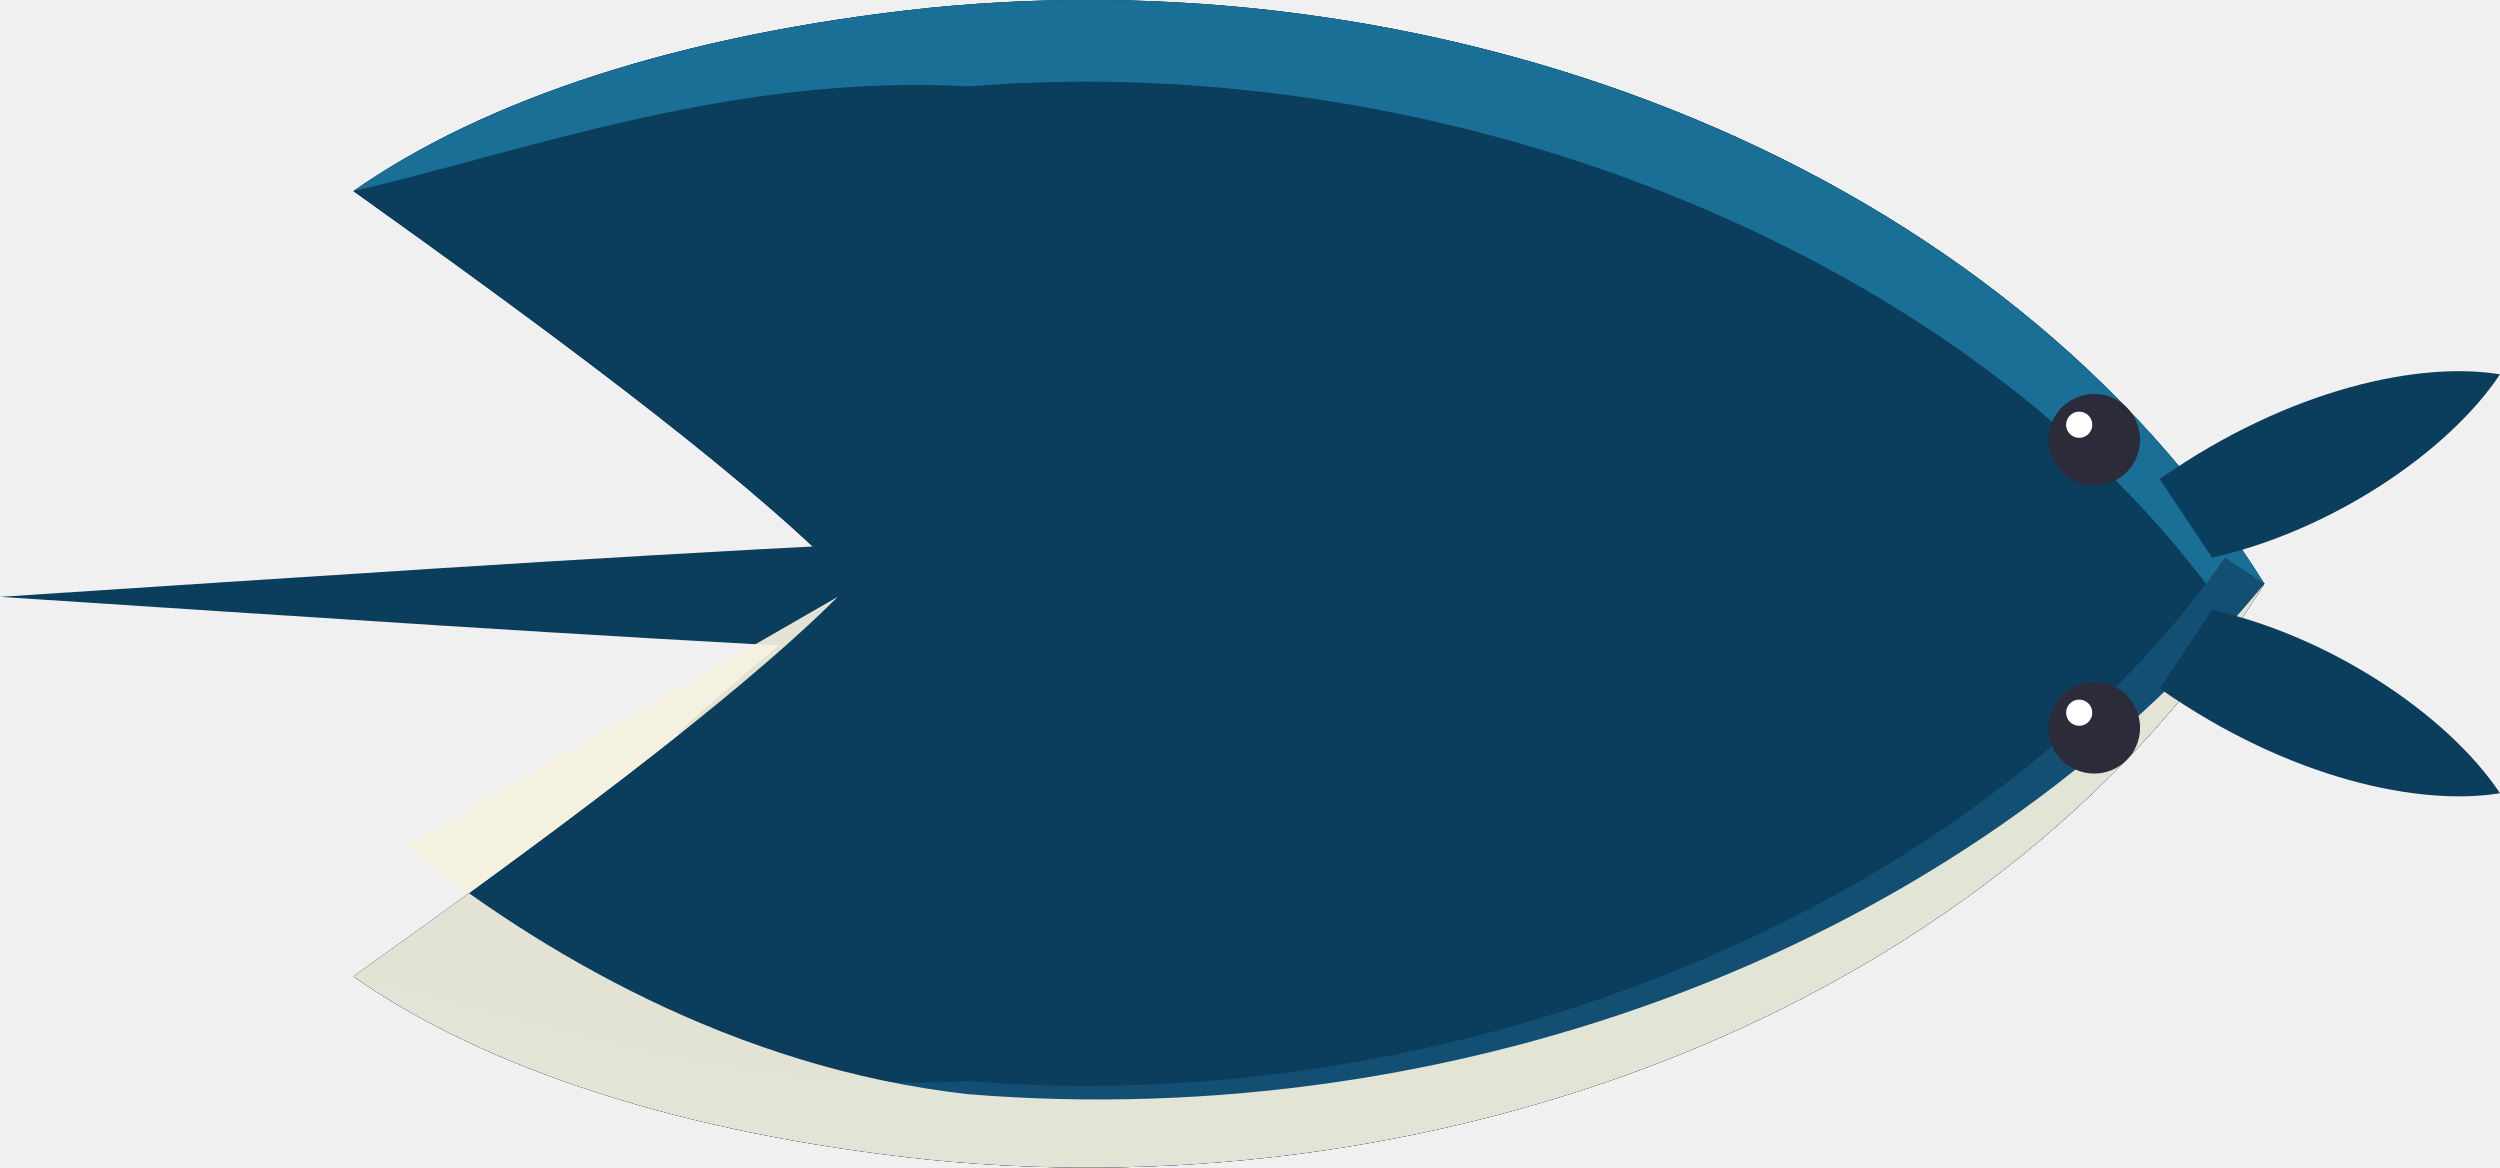
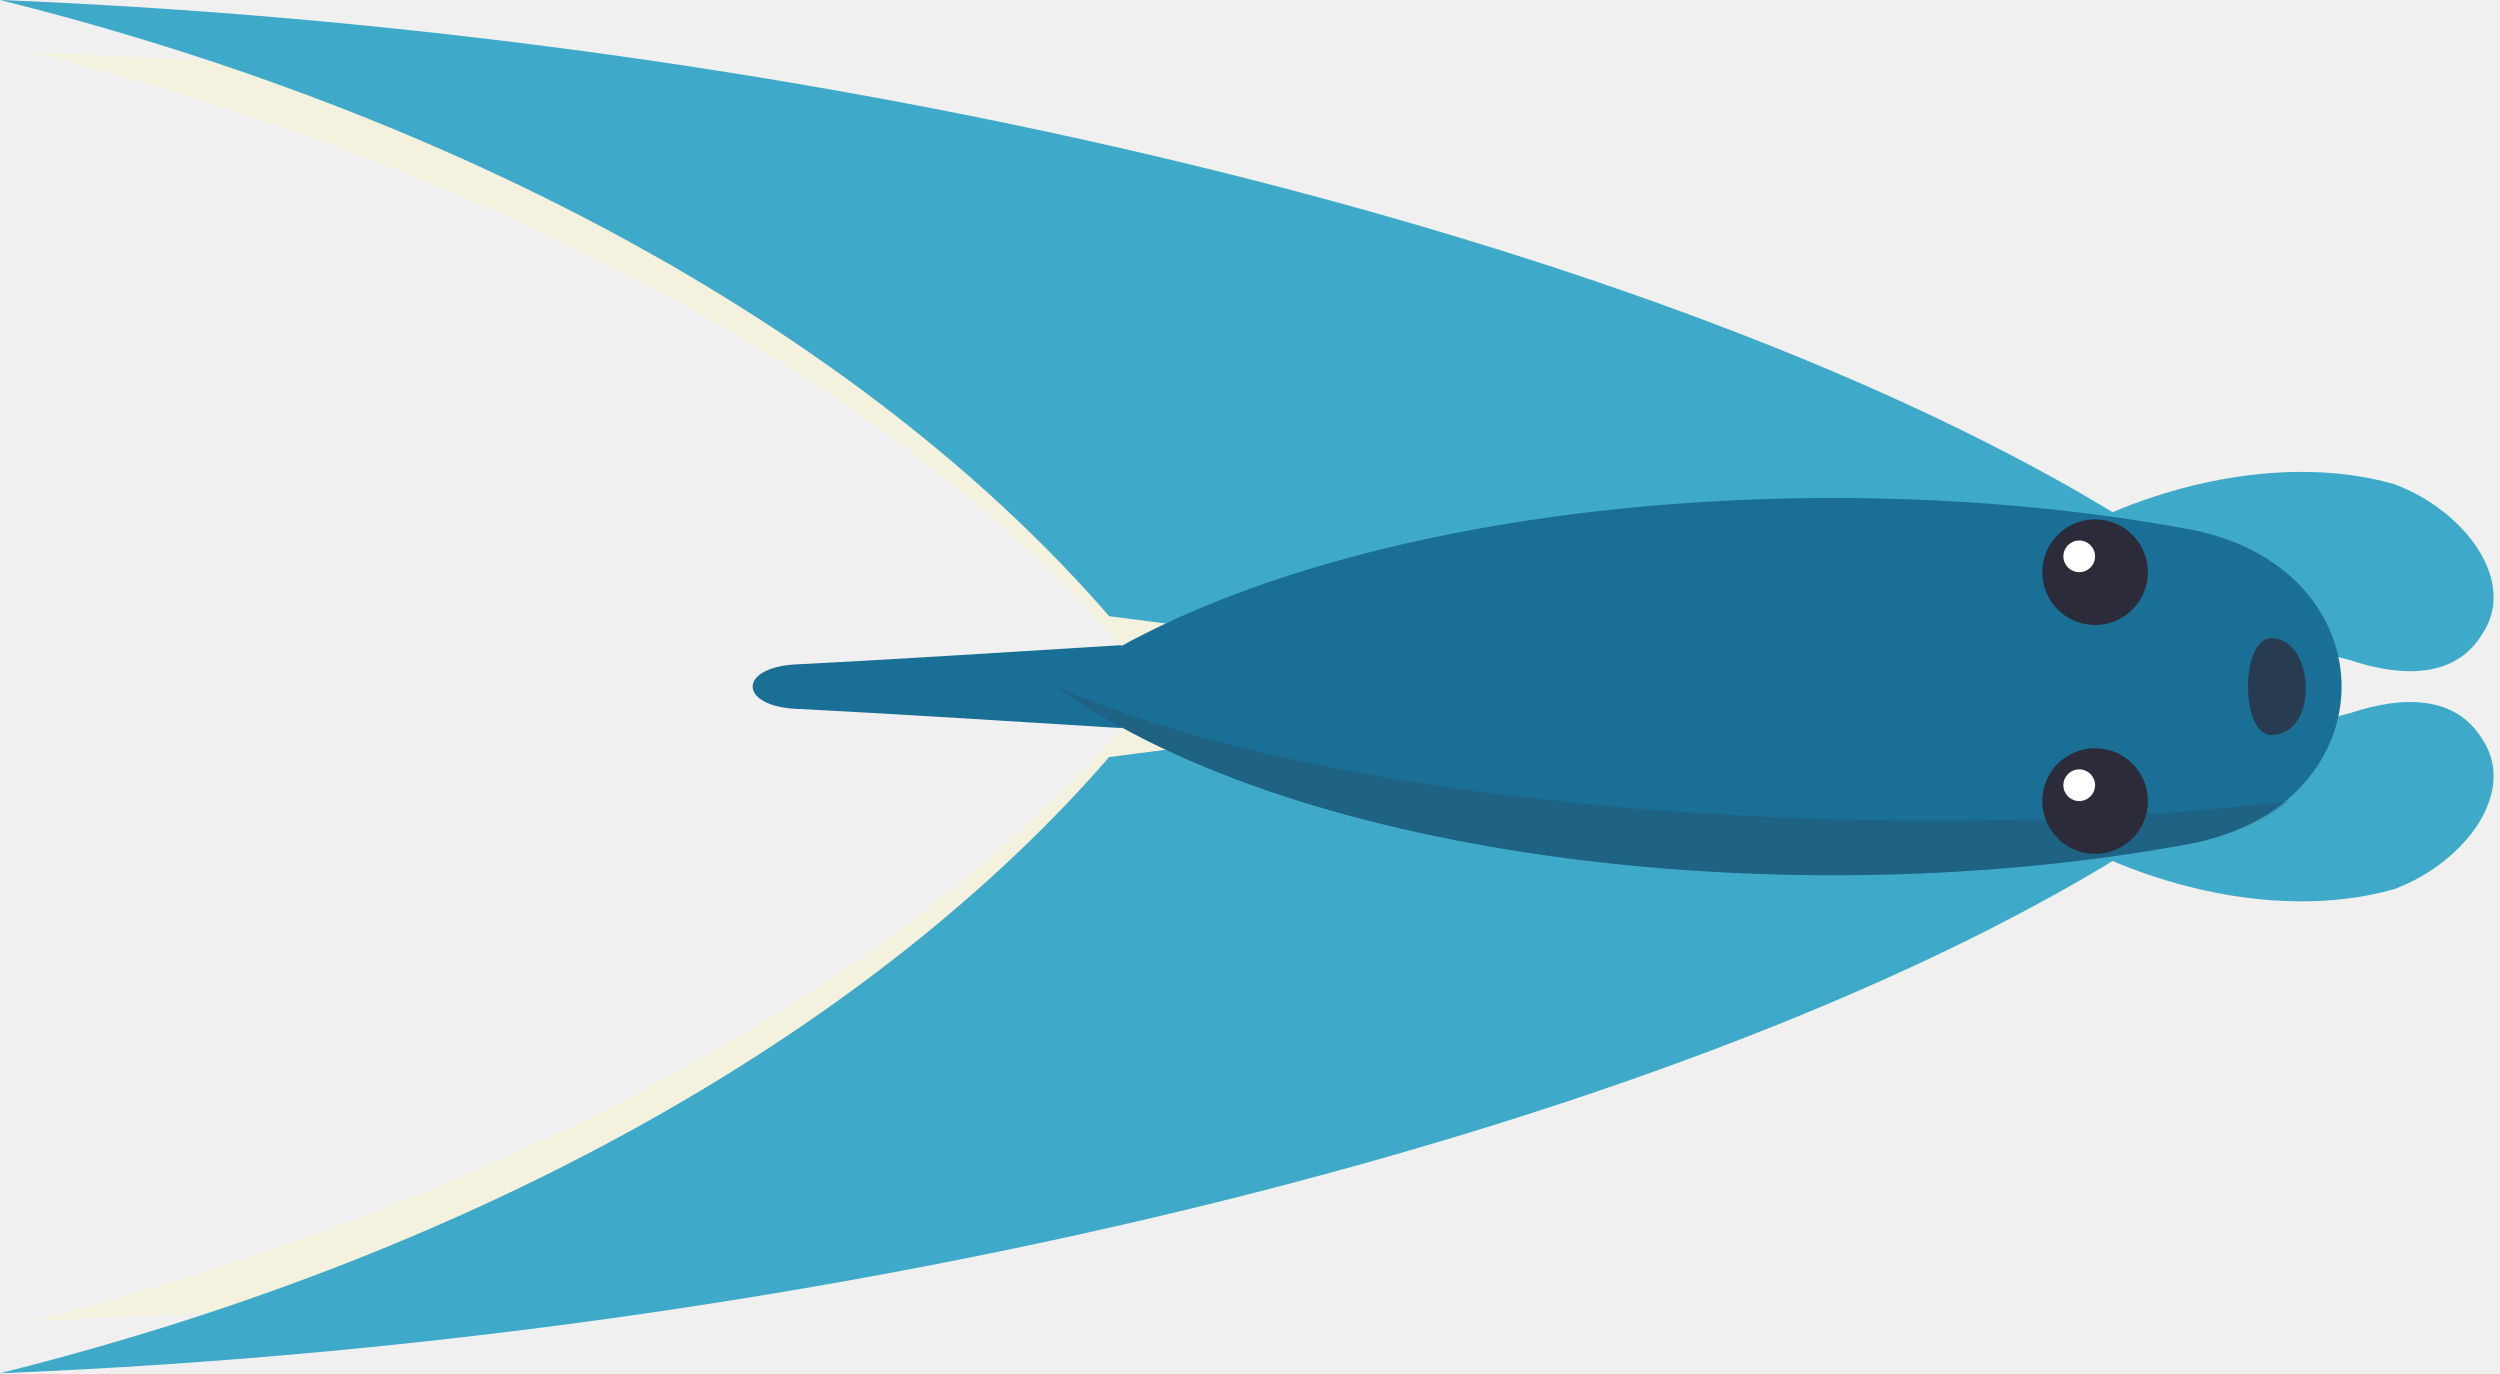
- <svg xmlns="http://www.w3.org/2000/svg" viewBox="10 20.8 382 178.4">
-   <g class="part-tail" style="transform-origin: 128px 89.2px">
-     <path d="M140 104 C 100 106, 56 109, 10 112 C 56 115, 100 118, 140 120 Z" fill="#0b3d5c" />
+ <svg xmlns="http://www.w3.org/2000/svg" viewBox="42 2 284 156">
+   <g class="part-tail" style="transform-origin: 170px 80px">
+     <path d="M174 75 C 158 76, 142 77, 132 77.5 C 126 78, 126 82, 132 82.5 C 142 83, 158 84, 174 85 Z" fill="#1a6f96" />
  </g>
-   <path d="M356 110 C 316 46, 232 14, 152 22 C 114 26, 84 36, 64 50 C 92 70, 122 92, 138 108 L138 112 C 92 150, 122 128, 138 112 M356 110 C 316 174, 232 206, 152 198 C 114 194, 84 184, 64 170 C 92 150, 122 128, 138 112 Z" fill="#0b3d5c" />
-   <path d="M356 110 C 316 46, 232 14, 152 22 C 114 26, 84 36, 64 50 C 92 70, 122 92, 138 108 L138 112 C 92 150, 122 128, 138 112 C 122 128, 92 150, 64 170 C 84 184, 114 194, 152 198 C 232 206, 316 174, 356 110 Z" fill="#0b3d5c" />
-   <path d="M356 110 C 316 46, 232 14, 152 22 C 114 26, 84 36, 64 50 C 90 44, 122 32, 158 34 C 232 28, 312 60, 350 114 Z" fill="#1a6f96" />
-   <path d="M356 110 C 316 174, 232 206, 152 198 C 114 194, 84 184, 64 170 C 90 176, 122 188, 158 186 C 232 192, 312 160, 350 106 Z" fill="#124f73" />
-   <path d="M138 112 C 122 128, 92 150, 64 170 C 84 184, 114 194, 152 198 C 232 206, 316 174, 356 110 C 310 166, 232 194, 158 188 C 122 184, 92 166, 72 150 Z" fill="#f4f1de" opacity="0.92" />
-   <path d="M340 94 C 360 80, 380 76, 392 78 C 384 90, 366 102, 348 106 Z" fill="#0b3d5c" />
-   <path d="M340 126 C 360 140, 380 144, 392 142 C 384 130, 366 118, 348 114 Z" fill="#0b3d5c" />
-   <circle cx="330" cy="88" r="7" fill="#2b2b3a" />
-   <circle cx="327.7" cy="85.7" r="2" fill="#ffffff" />
-   <circle cx="330" cy="132" r="7" fill="#2b2b3a" />
-   <circle cx="327.7" cy="129.7" r="2" fill="#ffffff" />
+   <path d="M290 69 C 242 37, 144 11, 46 8 C 100 22, 144 46, 170 76 L 230 85 Z" fill="#f4f1de" />
+   <path d="M290 91 C 242 123, 144 149, 46 152 C 100 138, 144 114, 170 84 L 230 75 Z" fill="#f4f1de" />
+   <path d="M288 64 C 240 32, 142 6, 42 2 C 98 16, 142 42, 168 72 L 230 80 Z" fill="#3fa9c9" />
+   <path d="M288 96 C 240 128, 142 154, 42 158 C 98 144, 142 118, 168 88 L 230 80 Z" fill="#3fa9c9" />
+   <path d="M270 67 C 282 58, 300 53, 314 57 C 322 60, 328 68, 324 74 C 321 79, 315 79, 309 77 C 302 75, 292 75, 282 77 Z" fill="#3fa9c9" />
+   <path d="M270 93 C 282 102, 300 107, 314 103 C 322 100, 328 92, 324 86 C 321 81, 315 81, 309 83 C 302 85, 292 85, 282 83 Z" fill="#3fa9c9" />
+   <path d="M162 80 C 190 60, 246 54, 290 62 C 302 64, 308 72, 308 80 C 308 88, 302 96, 290 98 C 246 106, 190 100, 162 80 Z" fill="#1a6f96" />
+   <path d="M162 80 C 190 100, 246 106, 290 98 C 295 97.1, 299 95.4, 302 93 C 262 98, 196 95, 162 80 Z" fill="#2b2b3a" opacity="0.2" />
+   <path d="M300 74.5 C 305 74.5, 305.5 85.5, 300 85.5 C 296.5 85.5, 296.5 74.5, 300 74.5 Z" fill="#2b2b3a" opacity="0.75" />
+   <circle cx="280" cy="67" r="6" fill="#2b2b3a" />
+   <circle cx="278.2" cy="65.2" r="1.8" fill="#ffffff" />
+   <circle cx="280" cy="93" r="6" fill="#2b2b3a" />
+   <circle cx="278.2" cy="91.2" r="1.8" fill="#ffffff" />
</svg>
